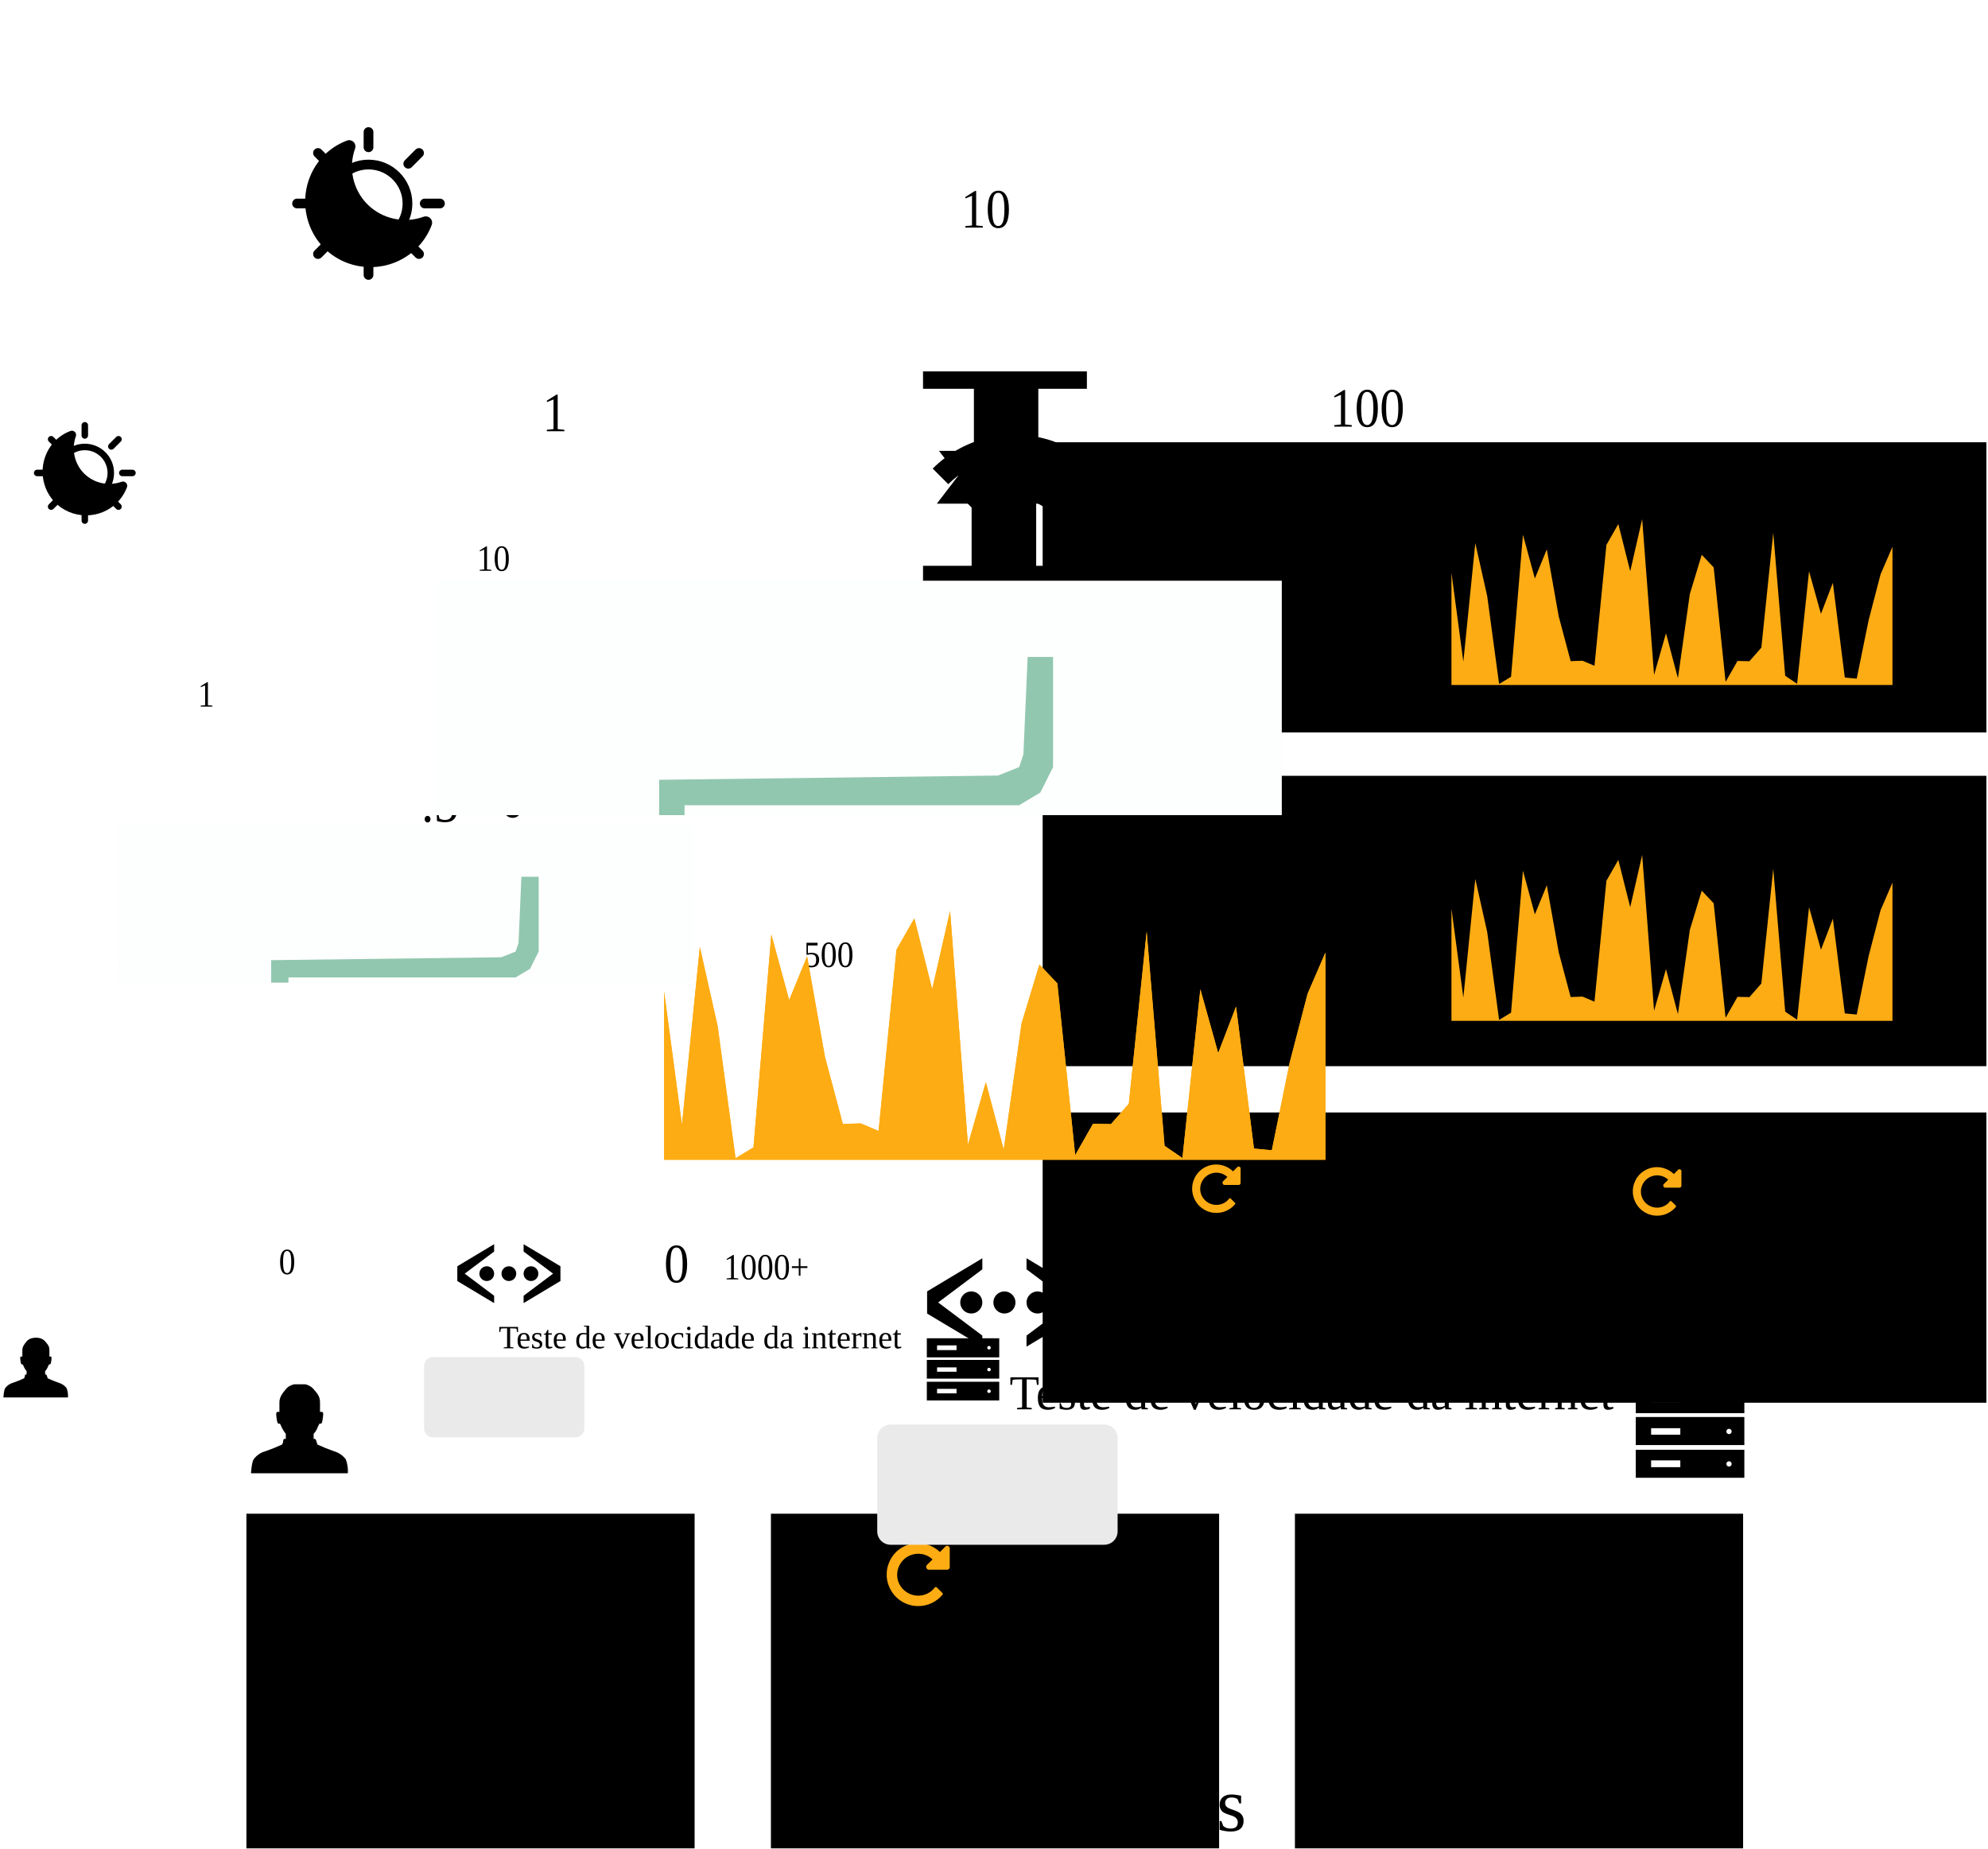
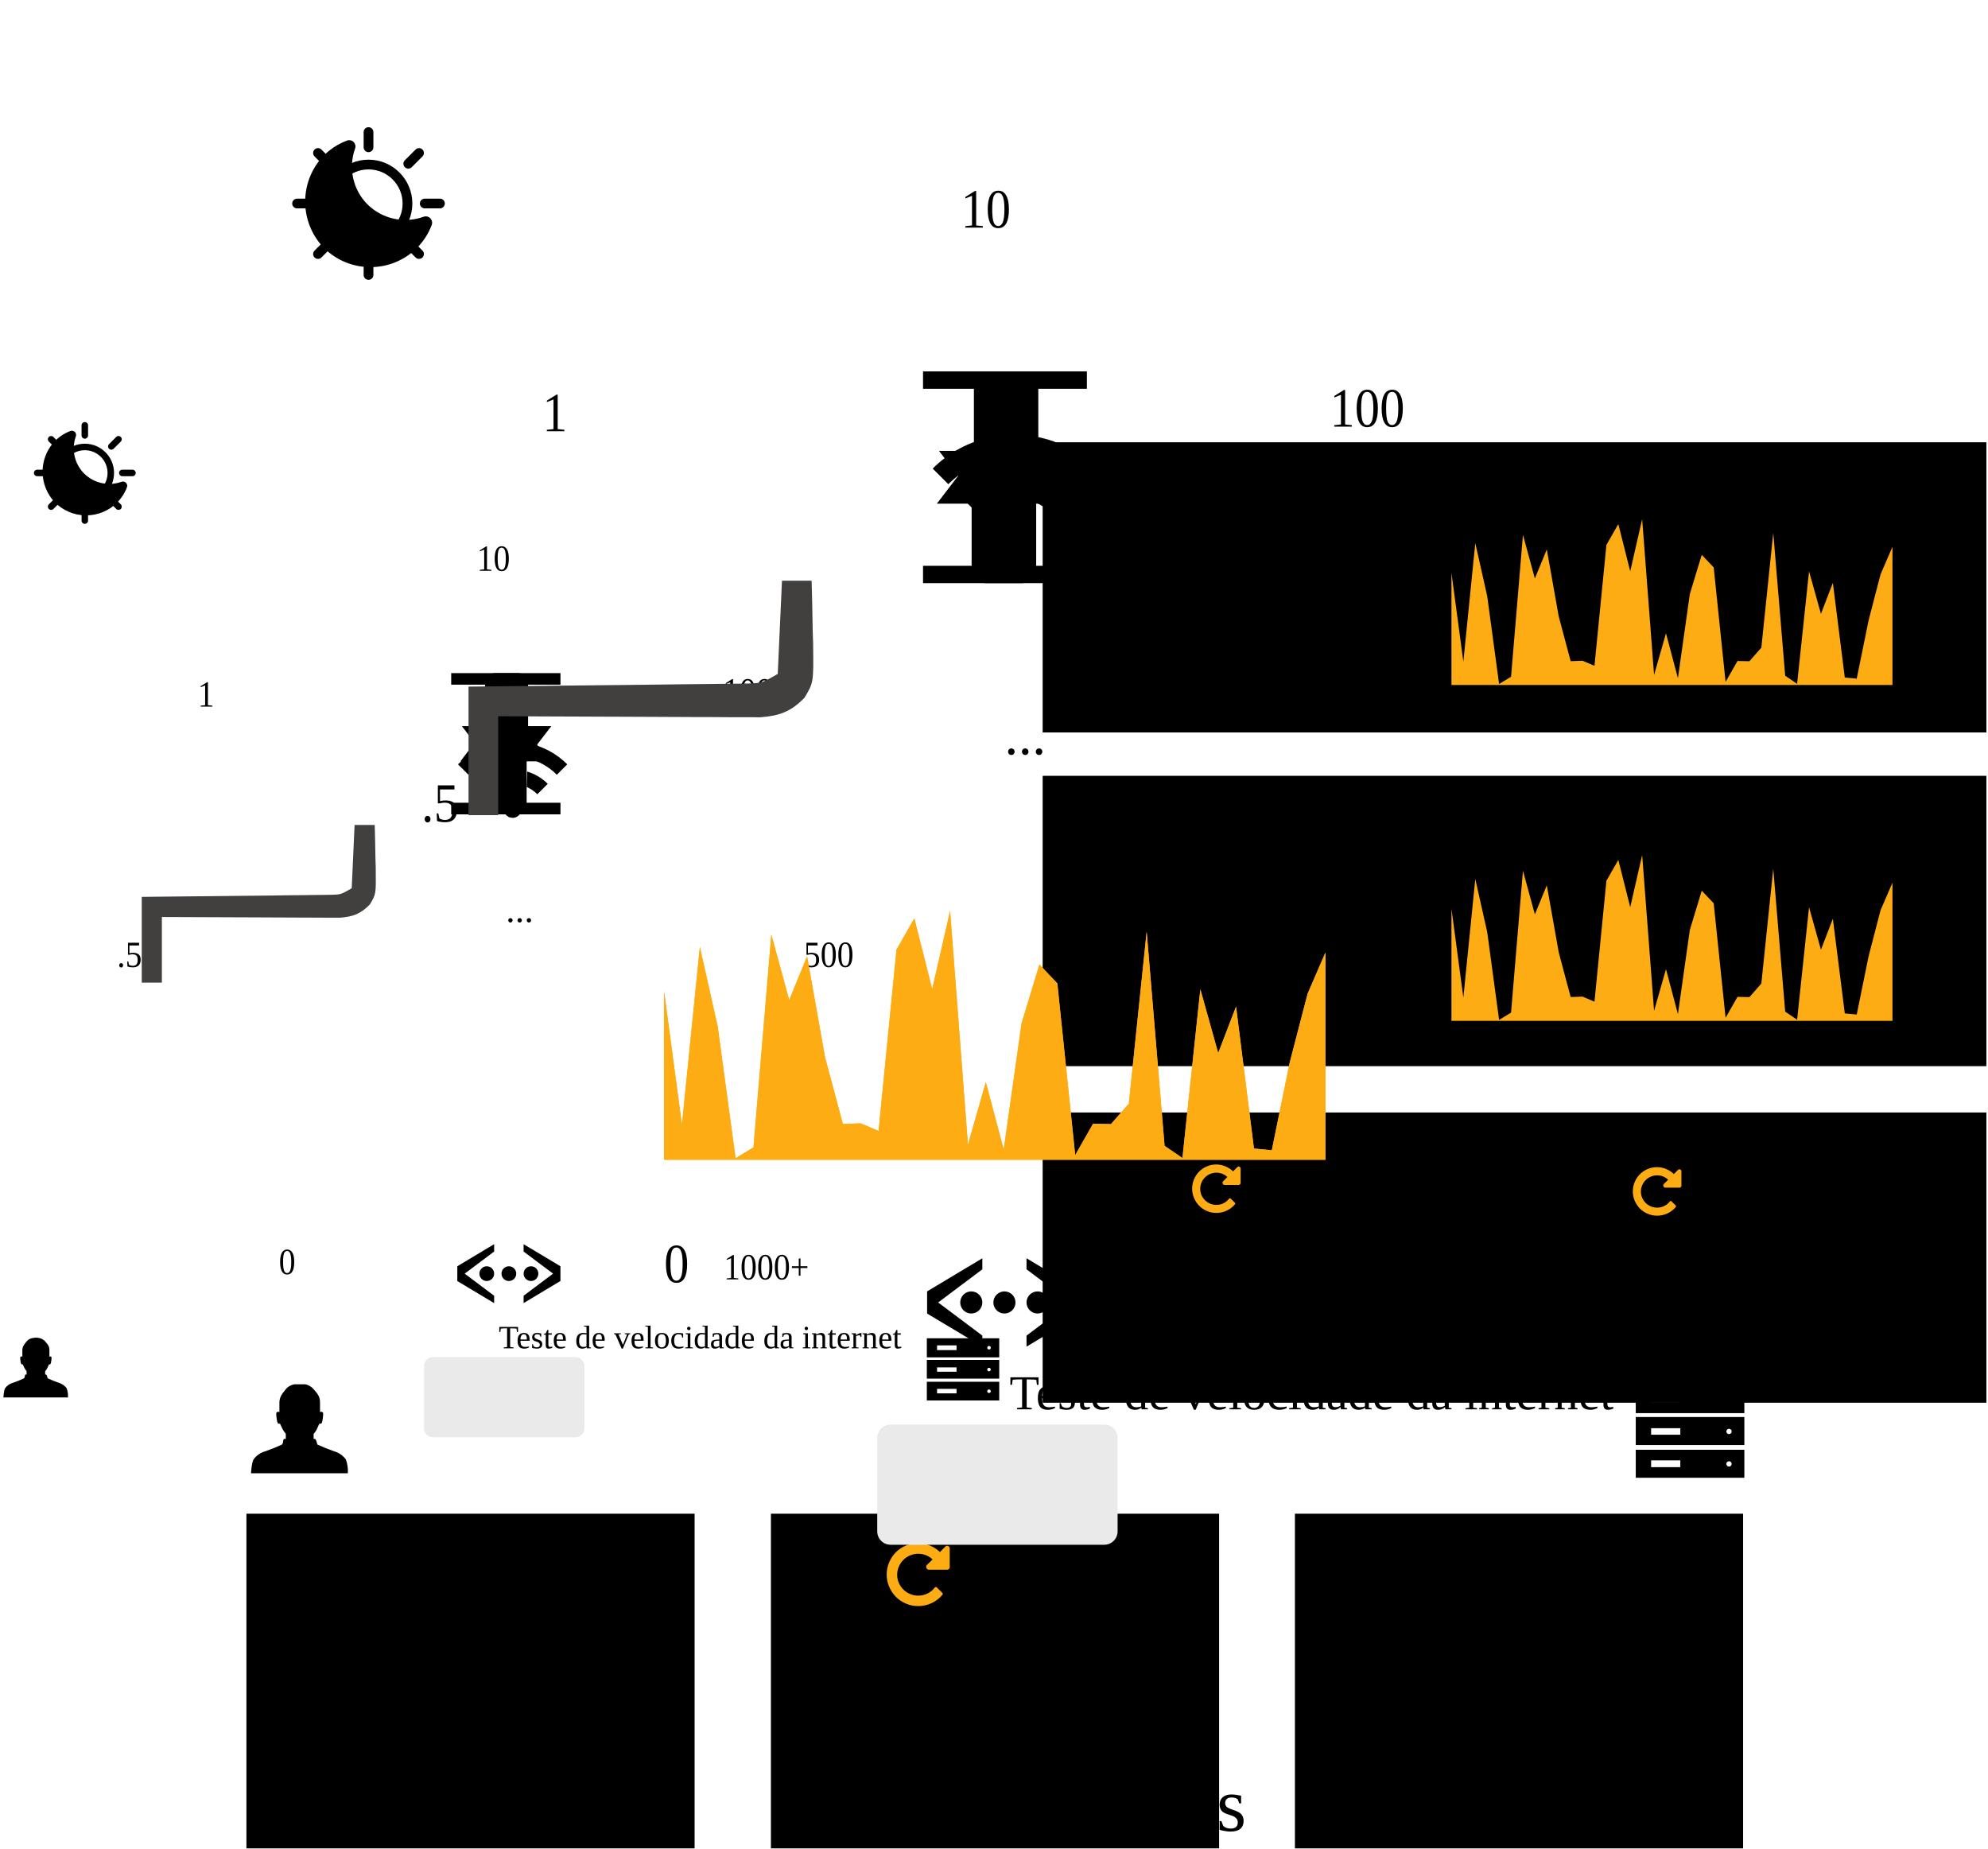
<svg xmlns="http://www.w3.org/2000/svg" xmlns:xlink="http://www.w3.org/1999/xlink" version="1.1" id="OpenSpeedtest" class="openSpeedtestApp">
  <symbol id="logo" viewBox="0 0 262.79 50.38">
    <a>
-       <path d="M0,0 L200,0 L200,200 L0,200 Z " fill="#FDFEFE" transform="translate(0,0)" />
-       <path d="M0,0 L6,0 L6,26 L3,32 L-2,35 L-81,35 L-81,150 L-6,149 L-1,145 L0,68 L6,68 L7,78 L7,144 L5,152 L2,155 L-1,156 L-87,156 L-87,29 L-7,28 L-2,26 L-1,23 Z " fill="#91C7AF" transform="translate(140,18)" />
-       <path d="M0,0 L9,2 L14,3 L31,3 L40,0 L45,1 L45,5 L31,9 L12,9 L0,5 Z " fill="#9DCDB8" transform="translate(76,125)" />
-       <path d="M0,0 L14,0 L17,3 L17,13 L13,12 L3,12 L-3,13 L-3,4 Z " fill="#98CCB4" transform="translate(75,84)" />
-       <path d="M0,0 L13,0 L16,2 L16,13 L12,12 L1,12 L-3,13 L-3,3 Z " fill="#8AC1A8" transform="translate(108,84)" />
+       <path d="M0 0 C2.31 0 4.62 0 7 0 C7.117 3.875 7.187 7.749 7.25 11.625 C7.284 12.719 7.317 13.814 7.352 14.941 C7.462 24.065 7.462 24.065 5.297 27.648 C2.109 30.912 -0.527 31.885 -5.069 32.241 C-6.213 32.236 -7.356 32.232 -8.534 32.227 C-9.853 32.227 -11.173 32.227 -12.532 32.226 C-13.923 32.216 -15.315 32.206 -16.707 32.195 C-17.98 32.193 -19.253 32.191 -20.564 32.189 C-25.313 32.179 -30.063 32.151 -34.812 32.125 C-50.745 32.063 -50.745 32.063 -67 32 C-67 63.35 -67 94.7 -67 127 C-57.203 127.041 -47.406 127.082 -37.312 127.125 C-32.682 127.152 -32.682 127.152 -27.958 127.18 C-25.51 127.186 -23.062 127.191 -20.613 127.195 C-19.343 127.206 -18.073 127.216 -16.765 127.226 C-15.547 127.227 -14.33 127.227 -13.075 127.227 C-11.493 127.234 -11.493 127.234 -9.879 127.241 C-6.854 126.988 -4.699 126.374 -2 125 C-0.611 122.222 -0.837 119.915 -0.795 116.806 C-0.775 115.505 -0.755 114.204 -0.734 112.863 C-0.717 111.437 -0.7 110.012 -0.684 108.586 C-0.663 107.131 -0.642 105.677 -0.621 104.223 C-0.565 100.392 -0.516 96.562 -0.468 92.731 C-0.418 88.823 -0.362 84.916 -0.307 81.008 C-0.199 73.339 -0.098 65.669 0 58 C2.31 58 4.62 58 7 58 C7.07 66.893 7.123 75.786 7.155 84.679 C7.171 88.808 7.192 92.938 7.226 97.067 C7.259 101.055 7.277 105.042 7.285 109.03 C7.29 110.549 7.301 112.068 7.317 113.587 C7.339 115.72 7.342 117.852 7.341 119.985 C7.351 121.804 7.351 121.804 7.361 123.659 C6.957 127.394 5.951 129.807 4 133 C1.04 134.48 -1.96 134.13 -5.204 134.114 C-5.957 134.114 -6.711 134.114 -7.487 134.114 C-9.932 134.113 -12.376 134.106 -14.82 134.098 C-16.327 134.096 -17.834 134.095 -19.342 134.095 C-24.936 134.089 -30.531 134.075 -36.125 134.062 C-48.624 134.042 -61.123 134.021 -74 134 C-74 98.03 -74 62.06 -74 25 C-39.75 24.625 -39.75 24.625 -28.944 24.522 C-25.742 24.482 -25.742 24.482 -22.539 24.44 C-21.115 24.422 -19.691 24.408 -18.267 24.397 C-16.107 24.38 -13.948 24.351 -11.788 24.319 C-10.571 24.306 -9.354 24.292 -8.101 24.278 C-4.722 24.165 -4.722 24.165 -1 22 C-0.67 14.74 -0.34 7.48 0 0 Z " fill="#42403F" transform="translate(82,0)" />
+       <path d="M0 0 C10 2 10 2 12.609 2.551 C19.647 3.873 25.469 2.558 32.266 0.656 C35 0 35 0 39 0 C39.495 2.475 39.495 2.475 40 5 C26.632 10.68 15.971 11.266 2 7 C1.34 6.67 0.68 6.34 0 6 C0 4.02 0 2.04 0 0 Z " fill="#42403F" transform="translate(28,91)" />
+       <path d="M0 0 C1.296 -0.021 1.296 -0.021 2.617 -0.043 C5.125 0.188 5.125 0.188 9.125 2.188 C9.125 6.147 9.125 10.107 9.125 14.188 C7.475 13.527 5.825 12.867 4.125 12.188 C-0.451 11.861 -3.738 12.181 -7.875 14.188 C-9.387 11.163 -9.048 8.525 -8.875 5.188 C-7.085 0.329 -4.926 0.037 0 0 Z " fill="#42403F" transform="translate(60.875,55.8125)" />
+       <path d="M0 0 C2.947 3.327 2.308 6.589 2.113 10.887 C2.055 11.646 1.997 12.405 1.938 13.188 C1.092 12.857 0.246 12.527 -0.625 12.188 C-5.936 10.642 -10.72 10.892 -16.062 12.188 C-16.171 10.585 -16.248 8.98 -16.312 7.375 C-16.359 6.482 -16.405 5.588 -16.453 4.668 C-16.062 2.188 -16.062 2.188 -14.324 0.387 C-9.725 -2.052 -4.888 -1.297 0 0 Z " fill="#42403F" transform="translate(41.0625,56.8125)" />
      <rect fill="transparent" x="0" y="0" width="265" height="60" />
    </a>
  </symbol>
  <symbol id="mainGaugebg" viewBox="0 0 295.93 270.18">
    <path fill="none" d="M64.32,256.41a137,137,0,1,1,192.09-24.8l-.07.09a134.45,134.45,0,0,1-24.71,24.71" />
  </symbol>
  <symbol id="mainGaugeBlue" viewBox="0 0 295.93 270.18">
    <path fill="none" d="M64.32,256.41a137,137,0,1,1,192.09-24.8l-.07.09a134.45,134.45,0,0,1-24.71,24.71" />
  </symbol>
  <symbol id="mainGaugeWhite" viewBox="0 0 295.93 270.18">
    <path fill="none" d="M64.32,256.41a137,137,0,1,1,192.09-24.8l-.07.09a134.45,134.45,0,0,1-24.71,24.71" />
  </symbol>
  <symbol id="oDoMeter" viewBox="0 0 295.93 270.18">
    <text transform="translate(76.34 264.28) scale(0.9 1)">0</text>
    <text transform="translate(23.81 164.6) scale(0.9 1)">.5</text>
    <text transform="translate(50.01 80.11) scale(0.9 1)">1</text>
    <text transform="translate(140.58 36.04) scale(0.9 1)">10</text>
    <text transform="translate(220.43 79.11) scale(0.9 1)">100</text>
    <text transform="translate(246.71 164.6) scale(0.9 1)">500</text>
    <text id="oDoTopSpeed" class="oDoTop-Speed" transform="translate(220.71 265.99) scale(0.9 1)">1000+</text>
    <text id="oDoLiveSpeed" class="oDoLive-Speed" transform="translate(150 150) scale(1 1)">...</text>
    <text id="oDoLiveStatus" class="oDoLive-Status" transform="translate(151 170) scale(1 1)" />
  </symbol>
  <symbol id="progressBar" viewBox="0 0 293.53 18.38">
    <defs>
      <symbol id="personLeft" class="uiBg" viewBox="0 0 33.46 30.9">
        <path d="M32.7,4.8a7.81,7.81,0,0,1-4.1,2.8,61.42,61.42,0,0,0-5.7,2.3s-.1.3-.4,1.3-.9.6-.9.6v1.8a6.15,6.15,0,0,1,1.2,1.8,14.72,14.72,0,0,0,.8,1.7h.5c.5,0,.7,1.9.8,3.2s-1.1.8-1.1.8v3.2c0,1.9-.5,2.8-2.3,4.8s-4.7,1.8-4.7,1.8-3.1.1-4.7-1.8-2.3-3-2.3-4.8V21.1s-1.2.5-1.1-.8.3-3.2.8-3.2H10s.3-.6.8-1.7A9.62,9.62,0,0,1,12,13.6V11.8s-.8.4-.9-.6a2.26,2.26,0,0,0-.4-1.3A61.42,61.42,0,0,0,5,7.6,7.41,7.41,0,0,1,.9,4.8C.2,3.6,0,0,0,0H33.4A11.7,11.7,0,0,1,32.7,4.8Z" />
      </symbol>
      <symbol id="progressElement" class="uiBg" viewBox="0 0 409.31 10.48">
        <line id="progressbg" class="progressbg" x1="5" y1="5" x2="405" y2="5" />
      </symbol>
      <symbol id="doc" class="uiBg" viewBox="0 0 36.8 31.6">
        <path d="M0,31.6V21.9H36.8v9.7Zm15.1-6H5.2V28h9.9Zm16.5.3a.9.9,0,1,0,.9.9A.9.9,0,0,0,31.6,25.9Z" />
        <path d="M0,20.6V11.1H36.8v9.5Zm15.1-6H5.2v2.2h9.9Zm16.5.2a.9.9,0,1,0,.9.9A.9.9,0,0,0,31.6,14.8Z" />
        <path d="M0,9.5V0H36.8V9.5ZM15.1,3.6H5.2V5.9h9.9Zm16.5.2a.9.9,0,1,0,.9.9A.9.9,0,0,0,31.6,3.8Z" />
      </symbol>
    </defs>
    <g id="Progress">
      <g>
        <use width="33.46" height="30.9" transform="matrix(0.57, 0, 0, -0.57, 0, 17.49)" xlink:href="#personLeft" />
        <use width="409.31" height="10.48" transform="matrix(0.57, 0, 0, -0.57, 28.35, 13.39)" xlink:href="#progressElement" />
        <use width="36.8" height="31.6" transform="matrix(0.58, 0, 0, -0.58, 272.2, 18.38)" xlink:href="#doc" />
      </g>
    </g>
  </symbol>
  <symbol id="upSymbol" viewBox="0 0 32.21 41.62">
    <g>
      <path d="M2.71,26H9.55V38.55a2.93,2.93,0,0,0,2.78,3.07h7.13a2.94,2.94,0,0,0,2.78-3.07V26h6.84L15.89,8.8Z" />
      <rect width="32.21" height="3.41" />
    </g>
  </symbol>
  <symbol id="downSymbol" viewBox="0 0 32.21 41.62">
    <g>
      <path d="M29.51,15.62H22.66V3.08A2.94,2.94,0,0,0,19.88,0H12.76A2.94,2.94,0,0,0,10,3.08V15.62H3.14l13.18,17.2Z" />
      <rect y="38.21" width="32.21" height="3.41" />
    </g>
  </symbol>
  <symbol id="resultCard" viewBox="0 0 278.13 85.49">
    <g>
      <rect width="278.13" height="85.49" />
    </g>
  </symbol>
  <symbol id="resultCardMob" viewBox="0 0 88.1 65.79">
    <g>
      <rect width="88.1" height="65.79" />
    </g>
  </symbol>
  <symbol id="downloadRc1" viewBox="0 0 66.93 13.85">
    <g>
      <text transform="translate(0 10.52)" class="rtext">DOWNLOAD</text>
    </g>
  </symbol>
  <symbol id="uploadRc2" viewBox="0 0 46.73 13.85">
    <g>
      <text transform="translate(0 10.52)" class="rtext">UPLOAD</text>
    </g>
  </symbol>
  <symbol id="pingSymbol" viewBox="0 0 14.28 14.28">
    <g>
      <path d="M13.92.64a.55.55,0,0,0-.65.13L12.06,2A7.21,7.21,0,0,0,9.79.52a7,7,0,0,0-5.42,0,7,7,0,0,0-3.8,3.8,7,7,0,0,0,0,5.54,7.23,7.23,0,0,0,1.52,2.28,7.25,7.25,0,0,0,2.28,1.53,6.89,6.89,0,0,0,2.77.56,7.12,7.12,0,0,0,5.5-2.57.31.31,0,0,0,.07-.21.23.23,0,0,0-.09-.19L11.35,10a.36.36,0,0,0-.24-.09.27.27,0,0,0-.21.11,4.61,4.61,0,0,1-1.67,1.37,4.68,4.68,0,0,1-2.09.48,4.75,4.75,0,0,1-3.36-1.39A4.84,4.84,0,0,1,2.76,9a4.68,4.68,0,0,1-.38-1.85A4.63,4.63,0,0,1,2.76,5.3,4.74,4.74,0,0,1,5.3,2.76a4.72,4.72,0,0,1,5.09.9L9.1,4.94A.54.54,0,0,0,9,5.58.56.56,0,0,0,9.52,6h4.17a.61.61,0,0,0,.42-.17.57.57,0,0,0,.17-.42V1.19a.56.56,0,0,0-.36-.55Z" style="fill: #feac14" />
    </g>
  </symbol>
  <symbol id="pingRc3" viewBox="0 0 28.43 13.85">
    <g>
      <text transform="translate(0 10.52)" class="rtext">PING</text>
    </g>
  </symbol>
  <symbol id="jitterRc3" viewBox="0 0 39.95 13.85">
    <text class="rtext" transform="translate(0 9.64)">JITTER</text>
  </symbol>
  <symbol id="downResultC1" viewBox="0 0 53.35 39.8">
    <text id="downResult" transform="translate(0 20.07)" class="rtextnum">---</text>
    <text x="0" y="35" class="rtextmbms">Mbps</text>
  </symbol>
  <symbol id="upResultC2" viewBox="0 0 53.35 39.8">
    <text id="upRestxt" transform="translate(0 20.07)" class="rtextnum">---</text>
    <text x="0" y="36.09" class="rtextmbms">Mbps</text>
  </symbol>
  <symbol id="pingResultC3" viewBox="0 0 40.01 39.79">
    <text transform="translate(0 20.07)" id="pingResult" class="rtextnum">--</text>
    <text x="0" y="35" class="rtextmbms">ms</text>
  </symbol>
  <symbol id="jitterResultC3" viewBox="0 0 21.99 39.79">
    <text id="jitterDesk" transform="translate(2.33 20.07)" class="rtextnum">--</text>
    <text x="2" y="35" xml:space="preserve" class="rtextmbms">ms</text>
  </symbol>
  <symbol style="fill: url(#gradient)" id="graphc1" viewBox="0 0 200 100">
    <polygon points="0,50 0.00,16.91 3.51,43.13 7.03,8.17 10.54,23.80 14.05,49.71 17.57,47.57 21.08,5.73 24.59,18.61 28.11,10.03 31.62,29.77 35.14,42.97 38.65,42.85 42.16,44.34 45.68,8.71 49.19,2.56 52.70,16.48 56.22,1.10 59.73,47.04 63.24,34.75 66.76,48.00 70.27,23.19 73.78,11.62 77.30,15.34 80.81,49.09 84.32,42.92 87.84,42.99 91.35,38.99 94.86,5.15 98.38,47.27 101.89,49.66 105.41,16.49 108.92,29.03 112.43,19.89 115.95,47.80 119.46,48.13 122.97,30.92 126.49,17.38 130.00,9.27 130,50" class="line" />
  </symbol>
  <symbol style="fill: url(#gradient)" id="graphc2" viewBox="0 0 200 100">
    <polygon points="0,50 0.00,16.91 3.51,43.13 7.03,8.17 10.54,23.80 14.05,49.71 17.57,47.57 21.08,5.73 24.59,18.61 28.11,10.03 31.62,29.77 35.14,42.97 38.65,42.85 42.16,44.34 45.68,8.71 49.19,2.56 52.70,16.48 56.22,1.10 59.73,47.04 63.24,34.75 66.76,48.00 70.27,23.19 73.78,11.62 77.30,15.34 80.81,49.09 84.32,42.92 87.84,42.99 91.35,38.99 94.86,5.15 98.38,47.27 101.89,49.66 105.41,16.49 108.92,29.03 112.43,19.89 115.95,47.80 119.46,48.13 122.97,30.92 126.49,17.38 130.00,9.27 130,50" class="line2" />
  </symbol>
  <symbol id="jitterMob" viewBox="0 0 58.1 35.77">
    <text id="pingMobres" transform="translate(11.07 18.05)" class="rtextnum">--</text>
    <text x="-8" y="33.46" class="rtextmbms">Jitter</text>
    <text id="JitterResultMon" x="17" y="33.46" class="jitter-Mob">--</text>
    <text id="JitterResultms" x="36" y="33.46" class="rtextmbms">ms</text>
  </symbol>
  <symbol id="settings" viewBox="0 0 100 125">
    <rect fill="transparent" x="0" y="25" width="100" height="50" />
    <path d="M36.43,29.64,9.29,50,36.43,70.36v6.78L2.5,56.79V43.21L36.43,22.86Z" />
    <path d="M63.57,70.36,90.71,50,63.57,29.64V22.86L97.5,43.21V56.79L63.57,77.14Z" />
    <circle cx="29.64" cy="50" r="6.79" />
    <circle cx="50" cy="50" r="6.79" />
    <circle cx="70.36" cy="50" r="6.79" />
  </symbol>
  <symbol id="playButton" style="fill: #eaeaea" viewBox="0 0 191.255 191.255">
    <rect width="180" height="90" rx="10" ry="10" class="startButton" />
    <text class="buttonTxt" x="90" y="60">Iniciar</text>
  </symbol>
  <symbol id="introProgress" viewBox="0 0 409.31 10.48">
    <line x1="5" y1="5" x2="405" y2="5" />
  </symbol>
  <symbol id="ConnectError" viewBox="0 0 489.6 489.6">
    <a>
      <g>
        <g>
          <path d="M179.6,235.6c-33.7,10.3-65.5,28.5-92.2,55.1l46.6,46.6c13.9-13.9,30.1-24.8,47.6-32.5L179.6,235.6z" />
          <path d="M175.8,109C111.3,122,49.9,153.4,0,203.3l46.6,46.6c37.5-37.5,83.1-61.9,131.2-73.7L175.8,109z" />
          <path d="M313.8,109l-2,67.3c48.1,11.8,93.7,36.2,131.2,73.7l46.6-46.6C439.8,153.4,378.3,122,313.8,109z" />
          <path d="M307.9,304.8c17.5,7.7,33.7,18.6,47.7,32.6l46.6-46.6c-26.6-26.6-58.5-44.9-92.2-55.2L307.9,304.8z" />
        </g>
        <circle cx="244.8" cy="403.2" r="40" />
        <g>
          <path d="M260.6,330.4h-31.7c-8.3,0-15.1-6.6-15.3-14.9L206,62.2c-0.3-8.6,6.7-15.8,15.3-15.8h47c8.6,0,15.6,7.1,15.3,15.8                  l-7.7,253.3C275.7,323.8,268.9,330.4,260.6,330.4z" />
        </g>
      </g>
    </a>
  </symbol>
  <symbol class="Your-IP" viewBox="0 0 300 299.12">
    <text id="YourIP" transform="translate(140 228) scale(.8 .8)">Teste de velocidade da internet</text>
  </symbol>
  <symbol id="light" viewBox="0 0 512 512">
    <g>
      <path d="M256,108.936c-81.091,0-147.064,65.973-147.064,147.064S174.909,403.064,256,403.064S403.064,337.091,403.064,256         S337.091,108.936,256,108.936z M256,370.383c-63.071,0-114.383-51.312-114.383-114.383c0-63.071,51.312-114.383,114.383-114.383         c63.071,0,114.383,51.312,114.383,114.383C370.383,319.071,319.071,370.383,256,370.383z" />
      <path d="M256,83.708c9.024,0,16.34-7.316,16.34-16.34V16.34C272.34,7.316,265.024,0,256,0c-9.024,0-16.34,7.316-16.34,16.34         v51.027C239.66,76.391,246.976,83.708,256,83.708z" />
      <path d="M256,428.292c-9.024,0-16.34,7.316-16.34,16.34v51.027c0,9.024,7.316,16.34,16.34,16.34c9.024,0,16.34-7.316,16.34-16.34         v-51.027C272.34,435.609,265.024,428.292,256,428.292z" />
      <path d="M111.062,134.171c6.38,6.381,16.727,6.381,23.109,0c6.381-6.38,6.381-16.727,0-23.109L98.089,74.981         c-6.38-6.381-16.727-6.381-23.109,0c-6.381,6.38-6.381,16.727,0,23.109L111.062,134.171z" />
      <path d="M400.938,377.829c-6.38-6.381-16.727-6.38-23.109,0c-6.381,6.38-6.381,16.727,0,23.109l36.081,36.082         c6.38,6.382,16.727,6.382,23.109,0c6.382-6.38,6.382-16.727,0-23.109L400.938,377.829z" />
      <path d="M83.708,256c0-9.024-7.316-16.34-16.34-16.34H16.34C7.316,239.66,0,246.976,0,256c0,9.024,7.316,16.34,16.34,16.34         h51.027C76.391,272.34,83.708,265.024,83.708,256z" />
      <path d="M495.66,239.66h-51.027c-9.024,0-16.34,7.316-16.34,16.34c0,9.024,7.316,16.34,16.34,16.34h51.027         c9.024,0,16.34-7.316,16.34-16.34C512,246.976,504.684,239.66,495.66,239.66z" />
      <path d="M111.062,377.829l-36.081,36.082c-6.381,6.382-6.381,16.727,0,23.109c6.38,6.382,16.727,6.383,23.109,0l36.081-36.082         c6.381-6.381,6.381-16.727,0-23.109C127.79,371.447,117.443,371.447,111.062,377.829z" />
      <path d="M400.938,134.171l36.081-36.082c6.382-6.381,6.382-16.727,0-23.109c-6.38-6.381-16.727-6.381-23.109,0l-36.081,36.082         c-6.381,6.381-6.381,16.727,0,23.109C384.21,140.552,394.557,140.553,400.938,134.171z" />
    </g>
    <rect fill="none" width="512" cursor="pointer" pointer-events="visible" height="512" />
  </symbol>
  <symbol id="dark" viewBox="0 0 1024 1024">
    <path d="M524.8 938.667h-4.267a439.893 439.893 0 0 1-313.173-134.4 446.293 446.293 0 0 1-11.093-597.333 432.213 432.213 0 0 1 170.667-116.907 42.667 42.667 0 0 1 45.227 9.387 42.667 42.667 0 0 1 10.24 42.667 358.4 358.4 0 0 0 82.773 375.893 361.387 361.387 0 0 0 376.747 82.773 42.667 42.667 0 0 1 54.187 55.04A433.493 433.493 0 0 1 836.267 810.667a438.613 438.613 0 0 1-311.467 128z" />
  </symbol>
  <a id="resultsData">
    <svg class="Desktop" viewBox="0 0 586 346">
      <g id="UI-Desk">
        <use id="mainGaugebg-Desk" class="main-Gaugebg" xlink:href="#mainGaugebg" x="10.28" y="36.11" width="273.94" height="245.39" />
        <use id="mainGaugeBlue-Desk" class="main-GaugeBlue" xlink:href="#mainGaugeBlue" x="10.28" y="36.11" width="273.94" height="245.39" />
        <use id="mainGaugeWhite-Desk" class="main-GaugeWhite" xlink:href="#mainGaugeWhite" x="10.28" y="36.11" width="273.94" height="245.39" />
        <use xlink:href="#resultCard" class="Cards" x="307.4" y="31" width="278.1" height="85.5">
						</use>
        <use xlink:href="#resultCard" class="Cards" x="307.4" y="129.3" width="278.1" height="85.5">
						</use>
        <use xlink:href="#resultCard" class="Cards" x="307.4" y="228.5" width="278.1" height="85.5">
						</use>
        <use id="downSymbolDesk" xlink:href="#downSymbol" class="Desktop" x="133" y="99" width="32.21" height="41.62" />
        <use id="upSymbolDesk" xlink:href="#upSymbol" class="Desktop" x="133" y="99" width="32.21" height="41.62" />
        <use id="ConnectErrorDesk" xlink:href="#ConnectError" class="ConnectError" x="135" y="107.8" width="32.21" height="41.62" />
        <use class="oDo-Meter" xlink:href="#oDoMeter" x="10.28" y="36.11" width="273.94" height="245.39" />
        <use xlink:href="#progressBar" x="1" y="295" width="293.53" height="18.38" />
        <use id="progressStatus-Desk" class="intro-Progress" xlink:href="#introProgress" x="29" y="295" width="234" height="21" />
        <use xlink:href="#downloadRc1" x="335.05" y="50.28" width="67" height="16">
						</use>
        <use xlink:href="#uploadRc2" x="345.33" y="145.2" width="47" height="16">
						</use>
        <use xlink:href="#pingSymbol" x="351.4" y="243.8" width="14.3" height="14.4" />
        <use xlink:href="#pingSymbol" x="481.3" y="244.6" width="14.33" height="14.4" />
        <use xlink:href="#pingRc3" x="367.01" y="244.68" width="28" height="16">
						</use>
        <use xlink:href="#jitterRc3" x="495.61" y="246.3" width="39.95" height="13.85">
						</use>
        <use xlink:href="#upSymbol" class="Symbol" x="329" y="146.5" width="11.8" height="13.9" />
        <use xlink:href="#downSymbol" class="Symbol" x="318.7" y="51.9" width="11.8" height="13.8" />
        <use xlink:href="#graphc2" x="427.84" y="134" width="200" height="135">
						</use>
        <use xlink:href="#graphc1" x="427.84" y="35" width="200" height="135">
						</use>
        <use xlink:href="#downResultC1" x="298" y="67.21" width="200" height="45.1">
						</use>
        <use xlink:href="#upResultC2" x="298" y="162.13" width="200" height="45.1">
						</use>
        <use xlink:href="#pingResultC3" x="303.73" y="261.55" width="200" height="45.1">
						</use>
        <use xlink:href="#jitterResultC3" x="420.04" y="262.17" width="200" height="45.1">
						</use>
      </g>
      <g id="intro-Desk">
        <use id="logo-Desk" xlink:href="#logo" x="35" y="140" width="222.8" height="50.22" />
        <use id="deskStart" class="deskStart" xlink:href="#mainGaugebg" x="10.28" y="36.11" width="273.94" height="245.39" />
        <use xlink:href="#resultCard" class="Cards" x="307.4" y="31" width="278.1" height="85.5" />
        <use xlink:href="#resultCard" class="Cards" x="307.4" y="228.5" width="278.1" height="85.5" />
        <use xlink:href="#resultCard" class="Cards" x="307.4" y="129.3" width="278.1" height="85.5" />
        <use xlink:href="#downloadRc1" x="335.05" y="50.28" width="67" height="16">
						</use>
        <use xlink:href="#uploadRc2" x="345.33" y="145.2" width="47" height="16">
						</use>
        <use xlink:href="#pingSymbol" x="351.4" y="243.8" width="14.3" height="14.4" />
        <use xlink:href="#pingSymbol" x="481.3" y="244.6" width="14.33" height="14.4" />
        <use xlink:href="#pingRc3" x="367.01" y="244.68" width="28" height="16">
						</use>
        <use xlink:href="#jitterRc3" x="495.61" y="246.3" width="39.95" height="13.85">
						</use>
        <use xlink:href="#upSymbol" class="Symbol" x="329" y="146.5" width="11.8" height="13.9" />
        <use xlink:href="#downSymbol" class="Symbol" x="318.7" y="51.9" width="11.8" height="13.8" />
        <use xlink:href="#graphc2" x="427.84" y="134" width="200" height="135">
						</use>
        <use xlink:href="#graphc1" x="427.84" y="35" width="200" height="135">
						</use>
        <use xlink:href="#downResultC1" x="298" y="67.21" width="200" height="45.1">
						</use>
        <use xlink:href="#upResultC2" x="298" y="162.13" width="200" height="45.1">
						</use>
        <use xlink:href="#pingResultC3" x="303.73" y="261.55" width="200" height="45.1">
						</use>
        <use xlink:href="#jitterResultC3" x="420.04" y="262.17" width="200" height="45.1">
						</use>
        <use id="nightmode" class="darkmode" xlink:href="#dark" x="10" y="25" width="30" height="30" />
        <use id="daymode" class="darkmode" xlink:href="#light" x="10" y="25" width="30" height="30" />
        <use id="startButtonDesk" class="startButton" xlink:href="#playButton" x="125" y="300.6" width="50.2" height="50.2">
						</use>
        <use id="settingsDesk" class="Startsettings" xlink:href="#settings" x="100" y="260" width="100" height="40">
						</use>
        <use class="Desktop" id="ipDesk" xlink:href="#YourIP" x="7" y="70" />
      </g>
    </svg>
    <svg class="Mobile" viewBox="0 0 295.9 363.3">
      <g id="UI-Mob">
        <use id="mainGaugebg-Mob" class="main-Gaugebg" xlink:href="#mainGaugebg" x="11.18" y="12" width="273.94" height="245.39" />
        <use id="mainGaugeBlue-Mob" class="main-GaugeBlue" xlink:href="#mainGaugeBlue" x="11.18" y="12" width="273.94" height="245.39" />
        <use id="mainGaugeWhite-Mob" class="main-GaugeWhite" xlink:href="#mainGaugeWhite" x="11.18" y="12" width="273.94" height="245.39" />
        <use xlink:href="#resultCardMob" class="Cards" x="1" y="297.52" width="88.1" height="65.8">
						</use>
        <use xlink:href="#resultCardMob" class="Cards" x="104.1" y="297.52" width="88.1" height="65.8">
						</use>
        <use xlink:href="#resultCardMob" class="Cards" x="207.1" y="297.52" width="88.1" height="65.8">
						</use>
        <use id="upSymbolMob" xlink:href="#upSymbol" class="Mobile" x="134" y="73" width="32.21" height="41.62" />
        <use id="downSymbolMob" xlink:href="#downSymbol" class="Mobile" x="134" y="73" width="32.21" height="41.62" />
        <use id="ConnectErrorMob" xlink:href="#ConnectError" class="ConnectError" x="135.9" y="74.02" width="32.21" height="41.62" />
        <use class="oDo-Meter" xlink:href="#oDoMeter" x="11.18" y="12" width="273.94" height="245.39" />
        <use xlink:href="#progressBar" x="1.9" y="272.08" width="293.53" height="18.38" />
        <use id="progressStatus-Mob" class="intro-Progress" xlink:href="#introProgress" x="29" y="272" width="234.5" height="21.5" />
        <use xlink:href="#downloadRc1" x="22.36" y="301.63" width="60" height="15">
						</use>
        <use xlink:href="#uploadRc2" x="237.51" y="301.64" width="42" height="15">
						</use>
        <use xlink:href="#pingRc3" x="143.88" y="301.72" width="26" height="15">
						</use>
        <use xlink:href="#upSymbol" class="Symbol" x="221.8" y="303.42" width="12.3" height="10.6" />
        <use xlink:href="#downSymbol" class="Symbol" x="7.7" y="303.42" width="10.6" height="12.4" />
        <use xlink:href="#pingSymbol" x="126.8" y="303.32" width="12.5" height="12.4" />
        <use id="graphMob1" xlink:href="#graphc1" x="83.1" y="160.45" width="200" height="135">
						</use>
        <use id="graphMob2" xlink:href="#graphc2" x="83.1" y="160.45" width="200" height="135">
						</use>
        <use xlink:href="#jitterMob" x="71.14" y="317.65" width="200" height="45.1">
						</use>
        <use xlink:href="#upResultC2" x="182" y="317.67" width="200" height="45.1">
						</use>
        <use xlink:href="#downResultC1" x="-25" y="317.64" width="200" height="45.1">
						</use>
      </g>
      <g id="intro-Mob">
        <use id="nightmode-Mob" class="darkmode" xlink:href="#dark" x="10" y="25" width="30" height="30" />
        <use id="daymode-Mob" class="darkmode" xlink:href="#light" x="10" y="25" width="30" height="30" />
        <use id="logo-Desk" xlink:href="#logo" x="38" y="110" width="218.8" height="50.22" />
        <use id="deskStartMob" class="deskStart" xlink:href="#mainGaugebg" x="11.18" y="12" width="273.94" height="245.39" />
        <use id="startButtonMob" class="startButton" xlink:href="#playButton" x="125" y="280" width="50.2" height="50.2">
						</use>
        <use id="settingsMob" class="Startsettings" xlink:href="#settings" x="100" y="240" width="100" height="40">
						</use>
        <use class="Mobile" id="ipMob" xlink:href="#YourIP" x="11" y="49" />
      </g>
    </svg>
  </a>
  <linearGradient id="gradient" x1="0%" y1="0%" x2="0%" y2="100%">
    <stop offset="0%" stop-color="#feac14" />
    <stop offset="100%" stop-color="#feac14" />
  </linearGradient>
  <radialGradient id="RadialGradient1">
    <stop offset="0%" stop-color="#feac14" />
    <stop offset="100%" stop-color="#feac14" />
  </radialGradient>
</svg>
